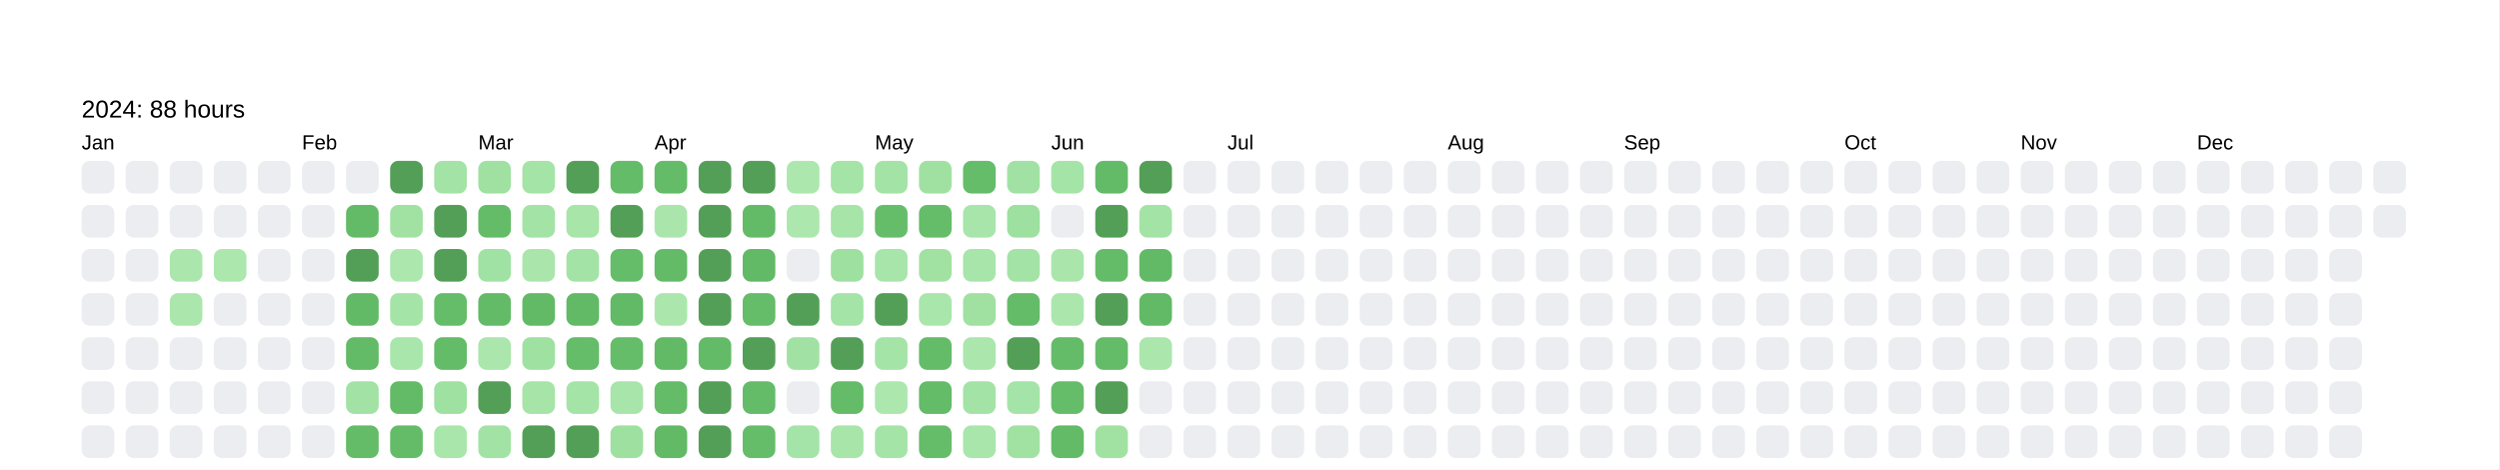
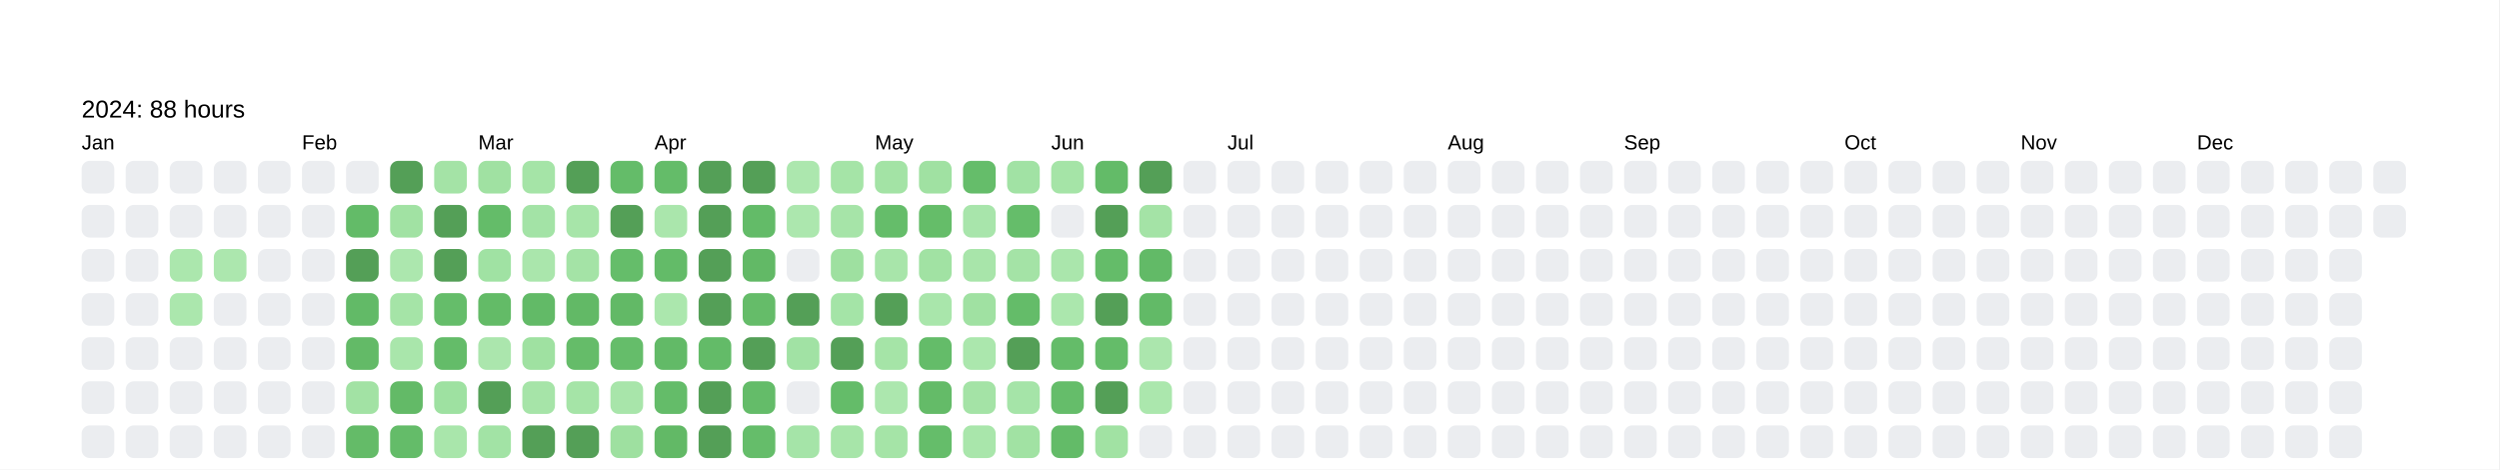
<svg xmlns="http://www.w3.org/2000/svg" baseProfile="full" height="57.5mm" version="1.1" viewBox="0,0,306.2,57.5" width="306.2mm">
  <defs />
  <rect fill="#FFFFFF" height="57.5" width="306.2" x="0" y="0" />
  <text fill="#000000" style="font-size:6px; font-family:Arial; font-weight:bold;" x="10" y="10" />
  <text fill="#000000" style="font-size:3px; font-family:Arial;" x="10" y="14.4">2024: 88 hours</text>
  <text fill="#000000" style="font-size:2.5px; font-family:Arial" x="10" y="18.3">Jan</text>
  <rect fill="#EBEDF0" height="4" rx="1" ry="1" width="4" x="10" y="19.7" />
  <rect fill="#EBEDF0" height="4" rx="1" ry="1" width="4" x="10" y="25.1" />
  <rect fill="#EBEDF0" height="4" rx="1" ry="1" width="4" x="10" y="30.5" />
  <rect fill="#EBEDF0" height="4" rx="1" ry="1" width="4" x="10" y="35.9" />
  <rect fill="#EBEDF0" height="4" rx="1" ry="1" width="4" x="10" y="41.3" />
  <rect fill="#EBEDF0" height="4" rx="1" ry="1" width="4" x="10" y="46.7" />
  <rect fill="#EBEDF0" height="4" rx="1" ry="1" width="4" x="10" y="52.1" />
  <rect fill="#EBEDF0" height="4" rx="1" ry="1" width="4" x="15.4" y="19.7" />
  <rect fill="#EBEDF0" height="4" rx="1" ry="1" width="4" x="15.4" y="25.1" />
  <rect fill="#EBEDF0" height="4" rx="1" ry="1" width="4" x="15.4" y="30.5" />
  <rect fill="#EBEDF0" height="4" rx="1" ry="1" width="4" x="15.4" y="35.9" />
  <rect fill="#EBEDF0" height="4" rx="1" ry="1" width="4" x="15.4" y="41.3" />
  <rect fill="#EBEDF0" height="4" rx="1" ry="1" width="4" x="15.4" y="46.7" />
  <rect fill="#EBEDF0" height="4" rx="1" ry="1" width="4" x="15.4" y="52.1" />
  <rect fill="#EBEDF0" height="4" rx="1" ry="1" width="4" x="20.8" y="19.7" />
  <rect fill="#EBEDF0" height="4" rx="1" ry="1" width="4" x="20.8" y="25.1" />
  <rect fill="#abe7ad" height="4" rx="1" ry="1" width="4" x="20.8" y="30.5" />
  <rect fill="#abe7ad" height="4" rx="1" ry="1" width="4" x="20.8" y="35.9" />
  <rect fill="#EBEDF0" height="4" rx="1" ry="1" width="4" x="20.8" y="41.3" />
  <rect fill="#EBEDF0" height="4" rx="1" ry="1" width="4" x="20.8" y="46.7" />
  <rect fill="#EBEDF0" height="4" rx="1" ry="1" width="4" x="20.8" y="52.1" />
  <rect fill="#EBEDF0" height="4" rx="1" ry="1" width="4" x="26.2" y="19.7" />
  <rect fill="#EBEDF0" height="4" rx="1" ry="1" width="4" x="26.2" y="25.1" />
  <rect fill="#ace7ae" height="4" rx="1" ry="1" width="4" x="26.2" y="30.5" />
  <rect fill="#EBEDF0" height="4" rx="1" ry="1" width="4" x="26.2" y="35.9" />
  <rect fill="#EBEDF0" height="4" rx="1" ry="1" width="4" x="26.2" y="41.3" />
  <rect fill="#EBEDF0" height="4" rx="1" ry="1" width="4" x="26.2" y="46.7" />
  <rect fill="#EBEDF0" height="4" rx="1" ry="1" width="4" x="26.2" y="52.1" />
  <rect fill="#EBEDF0" height="4" rx="1" ry="1" width="4" x="31.6" y="19.7" />
  <rect fill="#EBEDF0" height="4" rx="1" ry="1" width="4" x="31.6" y="25.1" />
  <rect fill="#EBEDF0" height="4" rx="1" ry="1" width="4" x="31.6" y="30.5" />
  <rect fill="#EBEDF0" height="4" rx="1" ry="1" width="4" x="31.6" y="35.9" />
  <rect fill="#EBEDF0" height="4" rx="1" ry="1" width="4" x="31.6" y="41.3" />
  <rect fill="#EBEDF0" height="4" rx="1" ry="1" width="4" x="31.6" y="46.7" />
  <rect fill="#EBEDF0" height="4" rx="1" ry="1" width="4" x="31.6" y="52.1" />
  <text fill="#000000" style="font-size:2.5px; font-family:Arial" x="37.0" y="18.3">Feb</text>
  <rect fill="#EBEDF0" height="4" rx="1" ry="1" width="4" x="37.0" y="19.7" />
  <rect fill="#EBEDF0" height="4" rx="1" ry="1" width="4" x="37.0" y="25.1" />
  <rect fill="#EBEDF0" height="4" rx="1" ry="1" width="4" x="37.0" y="30.5" />
  <rect fill="#EBEDF0" height="4" rx="1" ry="1" width="4" x="37.0" y="35.9" />
  <rect fill="#EBEDF0" height="4" rx="1" ry="1" width="4" x="37.0" y="41.3" />
  <rect fill="#EBEDF0" height="4" rx="1" ry="1" width="4" x="37.0" y="46.7" />
  <rect fill="#EBEDF0" height="4" rx="1" ry="1" width="4" x="37.0" y="52.1" />
  <rect fill="#EBEDF0" height="4" rx="1" ry="1" width="4" x="42.4" y="19.7" />
  <rect fill="#63bb68" height="4" rx="1" ry="1" width="4" x="42.4" y="25.1" />
  <rect fill="#549F57" height="4" rx="1" ry="1" width="4" x="42.4" y="30.5" />
  <rect fill="#62ba67" height="4" rx="1" ry="1" width="4" x="42.4" y="35.9" />
  <rect fill="#63ba67" height="4" rx="1" ry="1" width="4" x="42.4" y="41.3" />
  <rect fill="#a2e2a4" height="4" rx="1" ry="1" width="4" x="42.4" y="46.7" />
  <rect fill="#64bb68" height="4" rx="1" ry="1" width="4" x="42.4" y="52.1" />
  <rect fill="#549F57" height="4" rx="1" ry="1" width="4" x="47.8" y="19.7" />
  <rect fill="#a1e2a3" height="4" rx="1" ry="1" width="4" x="47.8" y="25.1" />
  <rect fill="#ace7ae" height="4" rx="1" ry="1" width="4" x="47.8" y="30.5" />
  <rect fill="#a5e4a7" height="4" rx="1" ry="1" width="4" x="47.8" y="35.9" />
  <rect fill="#a9e6ab" height="4" rx="1" ry="1" width="4" x="47.8" y="41.3" />
  <rect fill="#63ba67" height="4" rx="1" ry="1" width="4" x="47.8" y="46.7" />
  <rect fill="#64bc69" height="4" rx="1" ry="1" width="4" x="47.8" y="52.1" />
  <rect fill="#a4e3a6" height="4" rx="1" ry="1" width="4" x="53.2" y="19.7" />
  <rect fill="#549F57" height="4" rx="1" ry="1" width="4" x="53.2" y="25.1" />
  <rect fill="#549F57" height="4" rx="1" ry="1" width="4" x="53.2" y="30.5" />
  <rect fill="#65bd6a" height="4" rx="1" ry="1" width="4" x="53.2" y="35.9" />
  <rect fill="#64bc69" height="4" rx="1" ry="1" width="4" x="53.2" y="41.3" />
  <rect fill="#9ee1a1" height="4" rx="1" ry="1" width="4" x="53.2" y="46.7" />
  <rect fill="#a9e6ab" height="4" rx="1" ry="1" width="4" x="53.2" y="52.1" />
  <text fill="#000000" style="font-size:2.5px; font-family:Arial" x="58.6" y="18.3">Mar</text>
  <rect fill="#a0e1a2" height="4" rx="1" ry="1" width="4" x="58.6" y="19.7" />
  <rect fill="#64bc69" height="4" rx="1" ry="1" width="4" x="58.6" y="25.1" />
  <rect fill="#a0e2a3" height="4" rx="1" ry="1" width="4" x="58.6" y="30.5" />
  <rect fill="#63bb67" height="4" rx="1" ry="1" width="4" x="58.6" y="35.9" />
  <rect fill="#abe6ad" height="4" rx="1" ry="1" width="4" x="58.6" y="41.3" />
  <rect fill="#549F57" height="4" rx="1" ry="1" width="4" x="58.6" y="46.7" />
  <rect fill="#a2e3a5" height="4" rx="1" ry="1" width="4" x="58.6" y="52.1" />
  <rect fill="#a5e4a7" height="4" rx="1" ry="1" width="4" x="64" y="19.7" />
  <rect fill="#a3e3a6" height="4" rx="1" ry="1" width="4" x="64" y="25.1" />
  <rect fill="#aae6ac" height="4" rx="1" ry="1" width="4" x="64" y="30.5" />
  <rect fill="#62ba67" height="4" rx="1" ry="1" width="4" x="64" y="35.9" />
  <rect fill="#9fe1a1" height="4" rx="1" ry="1" width="4" x="64" y="41.3" />
  <rect fill="#a6e4a8" height="4" rx="1" ry="1" width="4" x="64" y="46.7" />
  <rect fill="#549F57" height="4" rx="1" ry="1" width="4" x="64" y="52.1" />
  <rect fill="#549F57" height="4" rx="1" ry="1" width="4" x="69.4" y="19.7" />
  <rect fill="#a7e5a9" height="4" rx="1" ry="1" width="4" x="69.4" y="25.1" />
  <rect fill="#a4e3a6" height="4" rx="1" ry="1" width="4" x="69.4" y="30.5" />
  <rect fill="#62b966" height="4" rx="1" ry="1" width="4" x="69.4" y="35.9" />
  <rect fill="#65bc69" height="4" rx="1" ry="1" width="4" x="69.4" y="41.3" />
  <rect fill="#a5e4a7" height="4" rx="1" ry="1" width="4" x="69.4" y="46.7" />
  <rect fill="#549F57" height="4" rx="1" ry="1" width="4" x="69.4" y="52.1" />
  <rect fill="#64bc69" height="4" rx="1" ry="1" width="4" x="74.8" y="19.7" />
  <rect fill="#549F57" height="4" rx="1" ry="1" width="4" x="74.8" y="25.1" />
  <rect fill="#65bd6a" height="4" rx="1" ry="1" width="4" x="74.8" y="30.5" />
  <rect fill="#62b966" height="4" rx="1" ry="1" width="4" x="74.8" y="35.9" />
  <rect fill="#65bd6a" height="4" rx="1" ry="1" width="4" x="74.8" y="41.3" />
  <rect fill="#a8e5aa" height="4" rx="1" ry="1" width="4" x="74.8" y="46.7" />
  <rect fill="#9ee0a0" height="4" rx="1" ry="1" width="4" x="74.8" y="52.1" />
  <text fill="#000000" style="font-size:2.5px; font-family:Arial" x="80.2" y="18.3">Apr</text>
  <rect fill="#64bc69" height="4" rx="1" ry="1" width="4" x="80.2" y="19.7" />
  <rect fill="#aae6ac" height="4" rx="1" ry="1" width="4" x="80.2" y="25.1" />
  <rect fill="#63bb68" height="4" rx="1" ry="1" width="4" x="80.2" y="30.5" />
  <rect fill="#abe7ad" height="4" rx="1" ry="1" width="4" x="80.2" y="35.9" />
  <rect fill="#62ba67" height="4" rx="1" ry="1" width="4" x="80.2" y="41.3" />
  <rect fill="#64bc69" height="4" rx="1" ry="1" width="4" x="80.2" y="46.7" />
  <rect fill="#62b966" height="4" rx="1" ry="1" width="4" x="80.2" y="52.1" />
  <rect fill="#549F57" height="4" rx="1" ry="1" width="4" x="85.6" y="19.7" />
  <rect fill="#549F57" height="4" rx="1" ry="1" width="4" x="85.6" y="25.1" />
  <rect fill="#549F57" height="4" rx="1" ry="1" width="4" x="85.6" y="30.5" />
  <rect fill="#549F57" height="4" rx="1" ry="1" width="4" x="85.6" y="35.9" />
  <rect fill="#63bb68" height="4" rx="1" ry="1" width="4" x="85.6" y="41.3" />
  <rect fill="#549F57" height="4" rx="1" ry="1" width="4" x="85.6" y="46.7" />
  <rect fill="#549F57" height="4" rx="1" ry="1" width="4" x="85.6" y="52.1" />
  <rect fill="#549F57" height="4" rx="1" ry="1" width="4" x="91" y="19.7" />
  <rect fill="#63bb68" height="4" rx="1" ry="1" width="4" x="91" y="25.1" />
  <rect fill="#62b966" height="4" rx="1" ry="1" width="4" x="91" y="30.5" />
  <rect fill="#65bc69" height="4" rx="1" ry="1" width="4" x="91" y="35.9" />
  <rect fill="#549F57" height="4" rx="1" ry="1" width="4" x="91" y="41.3" />
  <rect fill="#64bc69" height="4" rx="1" ry="1" width="4" x="91" y="46.7" />
  <rect fill="#65bd6a" height="4" rx="1" ry="1" width="4" x="91" y="52.1" />
  <rect fill="#ace7ae" height="4" rx="1" ry="1" width="4" x="96.4" y="19.7" />
  <rect fill="#ace7ae" height="4" rx="1" ry="1" width="4" x="96.4" y="25.1" />
  <rect fill="#EBEDF0" height="4" rx="1" ry="1" width="4" x="96.4" y="30.5" />
  <rect fill="#549F57" height="4" rx="1" ry="1" width="4" x="96.4" y="35.9" />
  <rect fill="#a1e2a4" height="4" rx="1" ry="1" width="4" x="96.4" y="41.3" />
  <rect fill="#EBEDF0" height="4" rx="1" ry="1" width="4" x="96.4" y="46.7" />
  <rect fill="#a5e4a8" height="4" rx="1" ry="1" width="4" x="96.4" y="52.1" />
  <rect fill="#a5e4a7" height="4" rx="1" ry="1" width="4" x="101.8" y="19.7" />
  <rect fill="#a6e4a8" height="4" rx="1" ry="1" width="4" x="101.8" y="25.1" />
  <rect fill="#9ee0a0" height="4" rx="1" ry="1" width="4" x="101.8" y="30.5" />
  <rect fill="#a4e4a7" height="4" rx="1" ry="1" width="4" x="101.8" y="35.9" />
  <rect fill="#549F57" height="4" rx="1" ry="1" width="4" x="101.8" y="41.3" />
  <rect fill="#64bc69" height="4" rx="1" ry="1" width="4" x="101.8" y="46.7" />
  <rect fill="#a7e5a9" height="4" rx="1" ry="1" width="4" x="101.8" y="52.1" />
  <text fill="#000000" style="font-size:2.5px; font-family:Arial" x="107.2" y="18.3">May</text>
  <rect fill="#a3e3a5" height="4" rx="1" ry="1" width="4" x="107.2" y="19.7" />
  <rect fill="#65bd6a" height="4" rx="1" ry="1" width="4" x="107.2" y="25.1" />
  <rect fill="#a8e5aa" height="4" rx="1" ry="1" width="4" x="107.2" y="30.5" />
  <rect fill="#549F57" height="4" rx="1" ry="1" width="4" x="107.2" y="35.9" />
  <rect fill="#a5e4a7" height="4" rx="1" ry="1" width="4" x="107.2" y="41.3" />
  <rect fill="#ace7ae" height="4" rx="1" ry="1" width="4" x="107.2" y="46.7" />
  <rect fill="#a5e4a7" height="4" rx="1" ry="1" width="4" x="107.2" y="52.1" />
  <rect fill="#a0e1a2" height="4" rx="1" ry="1" width="4" x="112.6" y="19.7" />
  <rect fill="#65bd69" height="4" rx="1" ry="1" width="4" x="112.6" y="25.1" />
  <rect fill="#a1e2a3" height="4" rx="1" ry="1" width="4" x="112.6" y="30.5" />
  <rect fill="#a9e6ab" height="4" rx="1" ry="1" width="4" x="112.6" y="35.9" />
  <rect fill="#64bc69" height="4" rx="1" ry="1" width="4" x="112.6" y="41.3" />
  <rect fill="#64bb68" height="4" rx="1" ry="1" width="4" x="112.6" y="46.7" />
  <rect fill="#65bd6a" height="4" rx="1" ry="1" width="4" x="112.6" y="52.1" />
  <rect fill="#65bd6a" height="4" rx="1" ry="1" width="4" x="118" y="19.7" />
  <rect fill="#a8e5ab" height="4" rx="1" ry="1" width="4" x="118" y="25.1" />
  <rect fill="#a8e5aa" height="4" rx="1" ry="1" width="4" x="118" y="30.5" />
  <rect fill="#a0e1a2" height="4" rx="1" ry="1" width="4" x="118" y="35.9" />
  <rect fill="#abe7ad" height="4" rx="1" ry="1" width="4" x="118" y="41.3" />
  <rect fill="#a4e3a6" height="4" rx="1" ry="1" width="4" x="118" y="46.7" />
  <rect fill="#a9e6ab" height="4" rx="1" ry="1" width="4" x="118" y="52.1" />
  <rect fill="#a1e2a4" height="4" rx="1" ry="1" width="4" x="123.4" y="19.7" />
-   <rect fill="#9de0a0" height="4" rx="1" ry="1" width="4" x="123.4" y="25.1" />
+   <rect fill="#65bd6a" height="4" rx="1" ry="1" width="4" x="123.4" y="25.1" />
  <rect fill="#a4e3a6" height="4" rx="1" ry="1" width="4" x="123.4" y="30.5" />
  <rect fill="#64bc69" height="4" rx="1" ry="1" width="4" x="123.4" y="35.9" />
  <rect fill="#549F57" height="4" rx="1" ry="1" width="4" x="123.4" y="41.3" />
  <rect fill="#a5e4a8" height="4" rx="1" ry="1" width="4" x="123.4" y="46.7" />
  <rect fill="#a1e2a3" height="4" rx="1" ry="1" width="4" x="123.4" y="52.1" />
  <text fill="#000000" style="font-size:2.5px; font-family:Arial" x="128.8" y="18.3">Jun</text>
  <rect fill="#a5e4a7" height="4" rx="1" ry="1" width="4" x="128.8" y="19.7" />
  <rect fill="#EBEDF0" height="4" rx="1" ry="1" width="4" x="128.8" y="25.1" />
  <rect fill="#aae6ac" height="4" rx="1" ry="1" width="4" x="128.8" y="30.5" />
  <rect fill="#abe7ad" height="4" rx="1" ry="1" width="4" x="128.8" y="35.9" />
  <rect fill="#64bc69" height="4" rx="1" ry="1" width="4" x="128.8" y="41.3" />
  <rect fill="#65bd6a" height="4" rx="1" ry="1" width="4" x="128.8" y="46.7" />
  <rect fill="#63bb68" height="4" rx="1" ry="1" width="4" x="128.8" y="52.1" />
  <rect fill="#63bb68" height="4" rx="1" ry="1" width="4" x="134.2" y="19.7" />
  <rect fill="#549F57" height="4" rx="1" ry="1" width="4" x="134.2" y="25.1" />
  <rect fill="#64bc69" height="4" rx="1" ry="1" width="4" x="134.2" y="30.5" />
  <rect fill="#549F57" height="4" rx="1" ry="1" width="4" x="134.2" y="35.9" />
  <rect fill="#64bc69" height="4" rx="1" ry="1" width="4" x="134.2" y="41.3" />
  <rect fill="#549F57" height="4" rx="1" ry="1" width="4" x="134.2" y="46.7" />
  <rect fill="#a1e2a3" height="4" rx="1" ry="1" width="4" x="134.2" y="52.1" />
  <rect fill="#549F57" height="4" rx="1" ry="1" width="4" x="139.6" y="19.7" />
  <rect fill="#a4e3a6" height="4" rx="1" ry="1" width="4" x="139.6" y="25.1" />
  <rect fill="#62ba67" height="4" rx="1" ry="1" width="4" x="139.6" y="30.5" />
  <rect fill="#62ba67" height="4" rx="1" ry="1" width="4" x="139.6" y="35.9" />
  <rect fill="#abe6ad" height="4" rx="1" ry="1" width="4" x="139.6" y="41.3" />
-   <rect fill="#EBEDF0" height="4" rx="1" ry="1" width="4" x="139.6" y="46.7" />
+   <rect fill="#abe7ad" height="4" rx="1" ry="1" width="4" x="139.6" y="46.7" />
  <rect fill="#EBEDF0" height="4" rx="1" ry="1" width="4" x="139.6" y="52.1" />
  <rect fill="#EBEDF0" height="4" rx="1" ry="1" width="4" x="145" y="19.7" />
  <rect fill="#EBEDF0" height="4" rx="1" ry="1" width="4" x="145" y="25.1" />
  <rect fill="#EBEDF0" height="4" rx="1" ry="1" width="4" x="145" y="30.5" />
  <rect fill="#EBEDF0" height="4" rx="1" ry="1" width="4" x="145" y="35.9" />
  <rect fill="#EBEDF0" height="4" rx="1" ry="1" width="4" x="145" y="41.3" />
  <rect fill="#EBEDF0" height="4" rx="1" ry="1" width="4" x="145" y="46.7" />
  <rect fill="#EBEDF0" height="4" rx="1" ry="1" width="4" x="145" y="52.1" />
  <text fill="#000000" style="font-size:2.5px; font-family:Arial" x="150.4" y="18.3">Jul</text>
  <rect fill="#EBEDF0" height="4" rx="1" ry="1" width="4" x="150.4" y="19.7" />
  <rect fill="#EBEDF0" height="4" rx="1" ry="1" width="4" x="150.4" y="25.1" />
  <rect fill="#EBEDF0" height="4" rx="1" ry="1" width="4" x="150.4" y="30.5" />
  <rect fill="#EBEDF0" height="4" rx="1" ry="1" width="4" x="150.4" y="35.9" />
  <rect fill="#EBEDF0" height="4" rx="1" ry="1" width="4" x="150.4" y="41.3" />
  <rect fill="#EBEDF0" height="4" rx="1" ry="1" width="4" x="150.4" y="46.7" />
  <rect fill="#EBEDF0" height="4" rx="1" ry="1" width="4" x="150.4" y="52.1" />
  <rect fill="#EBEDF0" height="4" rx="1" ry="1" width="4" x="155.8" y="19.7" />
  <rect fill="#EBEDF0" height="4" rx="1" ry="1" width="4" x="155.8" y="25.1" />
  <rect fill="#EBEDF0" height="4" rx="1" ry="1" width="4" x="155.8" y="30.5" />
  <rect fill="#EBEDF0" height="4" rx="1" ry="1" width="4" x="155.8" y="35.9" />
  <rect fill="#EBEDF0" height="4" rx="1" ry="1" width="4" x="155.8" y="41.3" />
  <rect fill="#EBEDF0" height="4" rx="1" ry="1" width="4" x="155.8" y="46.7" />
  <rect fill="#EBEDF0" height="4" rx="1" ry="1" width="4" x="155.8" y="52.1" />
  <rect fill="#EBEDF0" height="4" rx="1" ry="1" width="4" x="161.2" y="19.7" />
  <rect fill="#EBEDF0" height="4" rx="1" ry="1" width="4" x="161.2" y="25.1" />
  <rect fill="#EBEDF0" height="4" rx="1" ry="1" width="4" x="161.2" y="30.5" />
  <rect fill="#EBEDF0" height="4" rx="1" ry="1" width="4" x="161.2" y="35.9" />
  <rect fill="#EBEDF0" height="4" rx="1" ry="1" width="4" x="161.2" y="41.3" />
  <rect fill="#EBEDF0" height="4" rx="1" ry="1" width="4" x="161.2" y="46.7" />
  <rect fill="#EBEDF0" height="4" rx="1" ry="1" width="4" x="161.2" y="52.1" />
  <rect fill="#EBEDF0" height="4" rx="1" ry="1" width="4" x="166.6" y="19.7" />
  <rect fill="#EBEDF0" height="4" rx="1" ry="1" width="4" x="166.6" y="25.1" />
  <rect fill="#EBEDF0" height="4" rx="1" ry="1" width="4" x="166.6" y="30.5" />
  <rect fill="#EBEDF0" height="4" rx="1" ry="1" width="4" x="166.6" y="35.9" />
  <rect fill="#EBEDF0" height="4" rx="1" ry="1" width="4" x="166.6" y="41.3" />
  <rect fill="#EBEDF0" height="4" rx="1" ry="1" width="4" x="166.6" y="46.7" />
  <rect fill="#EBEDF0" height="4" rx="1" ry="1" width="4" x="166.6" y="52.1" />
  <rect fill="#EBEDF0" height="4" rx="1" ry="1" width="4" x="172" y="19.7" />
  <rect fill="#EBEDF0" height="4" rx="1" ry="1" width="4" x="172" y="25.1" />
  <rect fill="#EBEDF0" height="4" rx="1" ry="1" width="4" x="172" y="30.5" />
  <rect fill="#EBEDF0" height="4" rx="1" ry="1" width="4" x="172" y="35.9" />
  <rect fill="#EBEDF0" height="4" rx="1" ry="1" width="4" x="172" y="41.3" />
  <rect fill="#EBEDF0" height="4" rx="1" ry="1" width="4" x="172" y="46.7" />
  <rect fill="#EBEDF0" height="4" rx="1" ry="1" width="4" x="172" y="52.1" />
  <text fill="#000000" style="font-size:2.5px; font-family:Arial" x="177.4" y="18.3">Aug</text>
  <rect fill="#EBEDF0" height="4" rx="1" ry="1" width="4" x="177.4" y="19.7" />
  <rect fill="#EBEDF0" height="4" rx="1" ry="1" width="4" x="177.4" y="25.1" />
  <rect fill="#EBEDF0" height="4" rx="1" ry="1" width="4" x="177.4" y="30.5" />
  <rect fill="#EBEDF0" height="4" rx="1" ry="1" width="4" x="177.4" y="35.9" />
  <rect fill="#EBEDF0" height="4" rx="1" ry="1" width="4" x="177.4" y="41.3" />
  <rect fill="#EBEDF0" height="4" rx="1" ry="1" width="4" x="177.4" y="46.7" />
  <rect fill="#EBEDF0" height="4" rx="1" ry="1" width="4" x="177.4" y="52.1" />
  <rect fill="#EBEDF0" height="4" rx="1" ry="1" width="4" x="182.8" y="19.7" />
  <rect fill="#EBEDF0" height="4" rx="1" ry="1" width="4" x="182.8" y="25.1" />
  <rect fill="#EBEDF0" height="4" rx="1" ry="1" width="4" x="182.8" y="30.5" />
  <rect fill="#EBEDF0" height="4" rx="1" ry="1" width="4" x="182.8" y="35.9" />
  <rect fill="#EBEDF0" height="4" rx="1" ry="1" width="4" x="182.8" y="41.3" />
  <rect fill="#EBEDF0" height="4" rx="1" ry="1" width="4" x="182.8" y="46.7" />
  <rect fill="#EBEDF0" height="4" rx="1" ry="1" width="4" x="182.8" y="52.1" />
  <rect fill="#EBEDF0" height="4" rx="1" ry="1" width="4" x="188.2" y="19.7" />
  <rect fill="#EBEDF0" height="4" rx="1" ry="1" width="4" x="188.2" y="25.1" />
  <rect fill="#EBEDF0" height="4" rx="1" ry="1" width="4" x="188.2" y="30.5" />
  <rect fill="#EBEDF0" height="4" rx="1" ry="1" width="4" x="188.2" y="35.9" />
  <rect fill="#EBEDF0" height="4" rx="1" ry="1" width="4" x="188.2" y="41.3" />
  <rect fill="#EBEDF0" height="4" rx="1" ry="1" width="4" x="188.2" y="46.7" />
  <rect fill="#EBEDF0" height="4" rx="1" ry="1" width="4" x="188.2" y="52.1" />
  <rect fill="#EBEDF0" height="4" rx="1" ry="1" width="4" x="193.6" y="19.7" />
  <rect fill="#EBEDF0" height="4" rx="1" ry="1" width="4" x="193.6" y="25.1" />
  <rect fill="#EBEDF0" height="4" rx="1" ry="1" width="4" x="193.6" y="30.5" />
  <rect fill="#EBEDF0" height="4" rx="1" ry="1" width="4" x="193.6" y="35.9" />
  <rect fill="#EBEDF0" height="4" rx="1" ry="1" width="4" x="193.6" y="41.3" />
  <rect fill="#EBEDF0" height="4" rx="1" ry="1" width="4" x="193.6" y="46.7" />
  <rect fill="#EBEDF0" height="4" rx="1" ry="1" width="4" x="193.6" y="52.1" />
  <text fill="#000000" style="font-size:2.5px; font-family:Arial" x="199" y="18.3">Sep</text>
  <rect fill="#EBEDF0" height="4" rx="1" ry="1" width="4" x="199" y="19.7" />
  <rect fill="#EBEDF0" height="4" rx="1" ry="1" width="4" x="199" y="25.1" />
  <rect fill="#EBEDF0" height="4" rx="1" ry="1" width="4" x="199" y="30.5" />
  <rect fill="#EBEDF0" height="4" rx="1" ry="1" width="4" x="199" y="35.9" />
  <rect fill="#EBEDF0" height="4" rx="1" ry="1" width="4" x="199" y="41.3" />
  <rect fill="#EBEDF0" height="4" rx="1" ry="1" width="4" x="199" y="46.7" />
  <rect fill="#EBEDF0" height="4" rx="1" ry="1" width="4" x="199" y="52.1" />
  <rect fill="#EBEDF0" height="4" rx="1" ry="1" width="4" x="204.4" y="19.7" />
  <rect fill="#EBEDF0" height="4" rx="1" ry="1" width="4" x="204.4" y="25.1" />
  <rect fill="#EBEDF0" height="4" rx="1" ry="1" width="4" x="204.4" y="30.5" />
  <rect fill="#EBEDF0" height="4" rx="1" ry="1" width="4" x="204.4" y="35.9" />
  <rect fill="#EBEDF0" height="4" rx="1" ry="1" width="4" x="204.4" y="41.3" />
  <rect fill="#EBEDF0" height="4" rx="1" ry="1" width="4" x="204.4" y="46.7" />
  <rect fill="#EBEDF0" height="4" rx="1" ry="1" width="4" x="204.4" y="52.1" />
  <rect fill="#EBEDF0" height="4" rx="1" ry="1" width="4" x="209.8" y="19.7" />
  <rect fill="#EBEDF0" height="4" rx="1" ry="1" width="4" x="209.8" y="25.1" />
  <rect fill="#EBEDF0" height="4" rx="1" ry="1" width="4" x="209.8" y="30.5" />
  <rect fill="#EBEDF0" height="4" rx="1" ry="1" width="4" x="209.8" y="35.9" />
  <rect fill="#EBEDF0" height="4" rx="1" ry="1" width="4" x="209.8" y="41.3" />
  <rect fill="#EBEDF0" height="4" rx="1" ry="1" width="4" x="209.8" y="46.7" />
  <rect fill="#EBEDF0" height="4" rx="1" ry="1" width="4" x="209.8" y="52.1" />
  <rect fill="#EBEDF0" height="4" rx="1" ry="1" width="4" x="215.2" y="19.7" />
  <rect fill="#EBEDF0" height="4" rx="1" ry="1" width="4" x="215.2" y="25.1" />
  <rect fill="#EBEDF0" height="4" rx="1" ry="1" width="4" x="215.2" y="30.5" />
  <rect fill="#EBEDF0" height="4" rx="1" ry="1" width="4" x="215.2" y="35.9" />
  <rect fill="#EBEDF0" height="4" rx="1" ry="1" width="4" x="215.2" y="41.3" />
  <rect fill="#EBEDF0" height="4" rx="1" ry="1" width="4" x="215.2" y="46.7" />
  <rect fill="#EBEDF0" height="4" rx="1" ry="1" width="4" x="215.2" y="52.1" />
  <rect fill="#EBEDF0" height="4" rx="1" ry="1" width="4" x="220.6" y="19.7" />
  <rect fill="#EBEDF0" height="4" rx="1" ry="1" width="4" x="220.6" y="25.1" />
  <rect fill="#EBEDF0" height="4" rx="1" ry="1" width="4" x="220.6" y="30.5" />
  <rect fill="#EBEDF0" height="4" rx="1" ry="1" width="4" x="220.6" y="35.9" />
  <rect fill="#EBEDF0" height="4" rx="1" ry="1" width="4" x="220.6" y="41.3" />
  <rect fill="#EBEDF0" height="4" rx="1" ry="1" width="4" x="220.6" y="46.7" />
  <rect fill="#EBEDF0" height="4" rx="1" ry="1" width="4" x="220.6" y="52.1" />
  <text fill="#000000" style="font-size:2.5px; font-family:Arial" x="226" y="18.3">Oct</text>
  <rect fill="#EBEDF0" height="4" rx="1" ry="1" width="4" x="226" y="19.7" />
  <rect fill="#EBEDF0" height="4" rx="1" ry="1" width="4" x="226" y="25.1" />
  <rect fill="#EBEDF0" height="4" rx="1" ry="1" width="4" x="226" y="30.5" />
  <rect fill="#EBEDF0" height="4" rx="1" ry="1" width="4" x="226" y="35.9" />
  <rect fill="#EBEDF0" height="4" rx="1" ry="1" width="4" x="226" y="41.3" />
  <rect fill="#EBEDF0" height="4" rx="1" ry="1" width="4" x="226" y="46.7" />
  <rect fill="#EBEDF0" height="4" rx="1" ry="1" width="4" x="226" y="52.1" />
  <rect fill="#EBEDF0" height="4" rx="1" ry="1" width="4" x="231.4" y="19.7" />
  <rect fill="#EBEDF0" height="4" rx="1" ry="1" width="4" x="231.4" y="25.1" />
  <rect fill="#EBEDF0" height="4" rx="1" ry="1" width="4" x="231.4" y="30.5" />
  <rect fill="#EBEDF0" height="4" rx="1" ry="1" width="4" x="231.4" y="35.9" />
  <rect fill="#EBEDF0" height="4" rx="1" ry="1" width="4" x="231.4" y="41.3" />
  <rect fill="#EBEDF0" height="4" rx="1" ry="1" width="4" x="231.4" y="46.7" />
  <rect fill="#EBEDF0" height="4" rx="1" ry="1" width="4" x="231.4" y="52.1" />
  <rect fill="#EBEDF0" height="4" rx="1" ry="1" width="4" x="236.8" y="19.7" />
  <rect fill="#EBEDF0" height="4" rx="1" ry="1" width="4" x="236.8" y="25.1" />
  <rect fill="#EBEDF0" height="4" rx="1" ry="1" width="4" x="236.8" y="30.5" />
  <rect fill="#EBEDF0" height="4" rx="1" ry="1" width="4" x="236.8" y="35.9" />
  <rect fill="#EBEDF0" height="4" rx="1" ry="1" width="4" x="236.8" y="41.3" />
  <rect fill="#EBEDF0" height="4" rx="1" ry="1" width="4" x="236.8" y="46.7" />
  <rect fill="#EBEDF0" height="4" rx="1" ry="1" width="4" x="236.8" y="52.1" />
  <rect fill="#EBEDF0" height="4" rx="1" ry="1" width="4" x="242.2" y="19.7" />
  <rect fill="#EBEDF0" height="4" rx="1" ry="1" width="4" x="242.2" y="25.1" />
  <rect fill="#EBEDF0" height="4" rx="1" ry="1" width="4" x="242.2" y="30.5" />
  <rect fill="#EBEDF0" height="4" rx="1" ry="1" width="4" x="242.2" y="35.9" />
  <rect fill="#EBEDF0" height="4" rx="1" ry="1" width="4" x="242.2" y="41.3" />
  <rect fill="#EBEDF0" height="4" rx="1" ry="1" width="4" x="242.2" y="46.7" />
  <rect fill="#EBEDF0" height="4" rx="1" ry="1" width="4" x="242.2" y="52.1" />
  <text fill="#000000" style="font-size:2.5px; font-family:Arial" x="247.6" y="18.3">Nov</text>
  <rect fill="#EBEDF0" height="4" rx="1" ry="1" width="4" x="247.6" y="19.7" />
  <rect fill="#EBEDF0" height="4" rx="1" ry="1" width="4" x="247.6" y="25.1" />
  <rect fill="#EBEDF0" height="4" rx="1" ry="1" width="4" x="247.6" y="30.5" />
  <rect fill="#EBEDF0" height="4" rx="1" ry="1" width="4" x="247.6" y="35.9" />
  <rect fill="#EBEDF0" height="4" rx="1" ry="1" width="4" x="247.6" y="41.3" />
  <rect fill="#EBEDF0" height="4" rx="1" ry="1" width="4" x="247.6" y="46.7" />
  <rect fill="#EBEDF0" height="4" rx="1" ry="1" width="4" x="247.6" y="52.1" />
  <rect fill="#EBEDF0" height="4" rx="1" ry="1" width="4" x="253" y="19.7" />
  <rect fill="#EBEDF0" height="4" rx="1" ry="1" width="4" x="253" y="25.1" />
  <rect fill="#EBEDF0" height="4" rx="1" ry="1" width="4" x="253" y="30.5" />
  <rect fill="#EBEDF0" height="4" rx="1" ry="1" width="4" x="253" y="35.9" />
  <rect fill="#EBEDF0" height="4" rx="1" ry="1" width="4" x="253" y="41.3" />
  <rect fill="#EBEDF0" height="4" rx="1" ry="1" width="4" x="253" y="46.7" />
  <rect fill="#EBEDF0" height="4" rx="1" ry="1" width="4" x="253" y="52.1" />
  <rect fill="#EBEDF0" height="4" rx="1" ry="1" width="4" x="258.4" y="19.7" />
  <rect fill="#EBEDF0" height="4" rx="1" ry="1" width="4" x="258.4" y="25.1" />
  <rect fill="#EBEDF0" height="4" rx="1" ry="1" width="4" x="258.4" y="30.5" />
  <rect fill="#EBEDF0" height="4" rx="1" ry="1" width="4" x="258.4" y="35.9" />
  <rect fill="#EBEDF0" height="4" rx="1" ry="1" width="4" x="258.4" y="41.3" />
  <rect fill="#EBEDF0" height="4" rx="1" ry="1" width="4" x="258.4" y="46.7" />
  <rect fill="#EBEDF0" height="4" rx="1" ry="1" width="4" x="258.4" y="52.1" />
  <rect fill="#EBEDF0" height="4" rx="1" ry="1" width="4" x="263.8" y="19.7" />
  <rect fill="#EBEDF0" height="4" rx="1" ry="1" width="4" x="263.8" y="25.1" />
  <rect fill="#EBEDF0" height="4" rx="1" ry="1" width="4" x="263.8" y="30.5" />
  <rect fill="#EBEDF0" height="4" rx="1" ry="1" width="4" x="263.8" y="35.9" />
  <rect fill="#EBEDF0" height="4" rx="1" ry="1" width="4" x="263.8" y="41.3" />
  <rect fill="#EBEDF0" height="4" rx="1" ry="1" width="4" x="263.8" y="46.7" />
  <rect fill="#EBEDF0" height="4" rx="1" ry="1" width="4" x="263.8" y="52.1" />
  <text fill="#000000" style="font-size:2.5px; font-family:Arial" x="269.2" y="18.3">Dec</text>
  <rect fill="#EBEDF0" height="4" rx="1" ry="1" width="4" x="269.2" y="19.7" />
  <rect fill="#EBEDF0" height="4" rx="1" ry="1" width="4" x="269.2" y="25.1" />
  <rect fill="#EBEDF0" height="4" rx="1" ry="1" width="4" x="269.2" y="30.5" />
  <rect fill="#EBEDF0" height="4" rx="1" ry="1" width="4" x="269.2" y="35.9" />
  <rect fill="#EBEDF0" height="4" rx="1" ry="1" width="4" x="269.2" y="41.3" />
  <rect fill="#EBEDF0" height="4" rx="1" ry="1" width="4" x="269.2" y="46.7" />
  <rect fill="#EBEDF0" height="4" rx="1" ry="1" width="4" x="269.2" y="52.1" />
  <rect fill="#EBEDF0" height="4" rx="1" ry="1" width="4" x="274.6" y="19.7" />
  <rect fill="#EBEDF0" height="4" rx="1" ry="1" width="4" x="274.6" y="25.1" />
  <rect fill="#EBEDF0" height="4" rx="1" ry="1" width="4" x="274.6" y="30.5" />
  <rect fill="#EBEDF0" height="4" rx="1" ry="1" width="4" x="274.6" y="35.9" />
  <rect fill="#EBEDF0" height="4" rx="1" ry="1" width="4" x="274.6" y="41.3" />
  <rect fill="#EBEDF0" height="4" rx="1" ry="1" width="4" x="274.6" y="46.7" />
  <rect fill="#EBEDF0" height="4" rx="1" ry="1" width="4" x="274.6" y="52.1" />
  <rect fill="#EBEDF0" height="4" rx="1" ry="1" width="4" x="280" y="19.7" />
  <rect fill="#EBEDF0" height="4" rx="1" ry="1" width="4" x="280" y="25.1" />
  <rect fill="#EBEDF0" height="4" rx="1" ry="1" width="4" x="280" y="30.5" />
  <rect fill="#EBEDF0" height="4" rx="1" ry="1" width="4" x="280" y="35.9" />
  <rect fill="#EBEDF0" height="4" rx="1" ry="1" width="4" x="280" y="41.3" />
  <rect fill="#EBEDF0" height="4" rx="1" ry="1" width="4" x="280" y="46.7" />
  <rect fill="#EBEDF0" height="4" rx="1" ry="1" width="4" x="280" y="52.1" />
  <rect fill="#EBEDF0" height="4" rx="1" ry="1" width="4" x="285.4" y="19.7" />
  <rect fill="#EBEDF0" height="4" rx="1" ry="1" width="4" x="285.4" y="25.1" />
  <rect fill="#EBEDF0" height="4" rx="1" ry="1" width="4" x="285.4" y="30.5" />
  <rect fill="#EBEDF0" height="4" rx="1" ry="1" width="4" x="285.4" y="35.9" />
  <rect fill="#EBEDF0" height="4" rx="1" ry="1" width="4" x="285.4" y="41.3" />
  <rect fill="#EBEDF0" height="4" rx="1" ry="1" width="4" x="285.4" y="46.7" />
  <rect fill="#EBEDF0" height="4" rx="1" ry="1" width="4" x="285.4" y="52.1" />
  <rect fill="#EBEDF0" height="4" rx="1" ry="1" width="4" x="290.8" y="19.7" />
  <rect fill="#EBEDF0" height="4" rx="1" ry="1" width="4" x="290.8" y="25.1" />
</svg>
